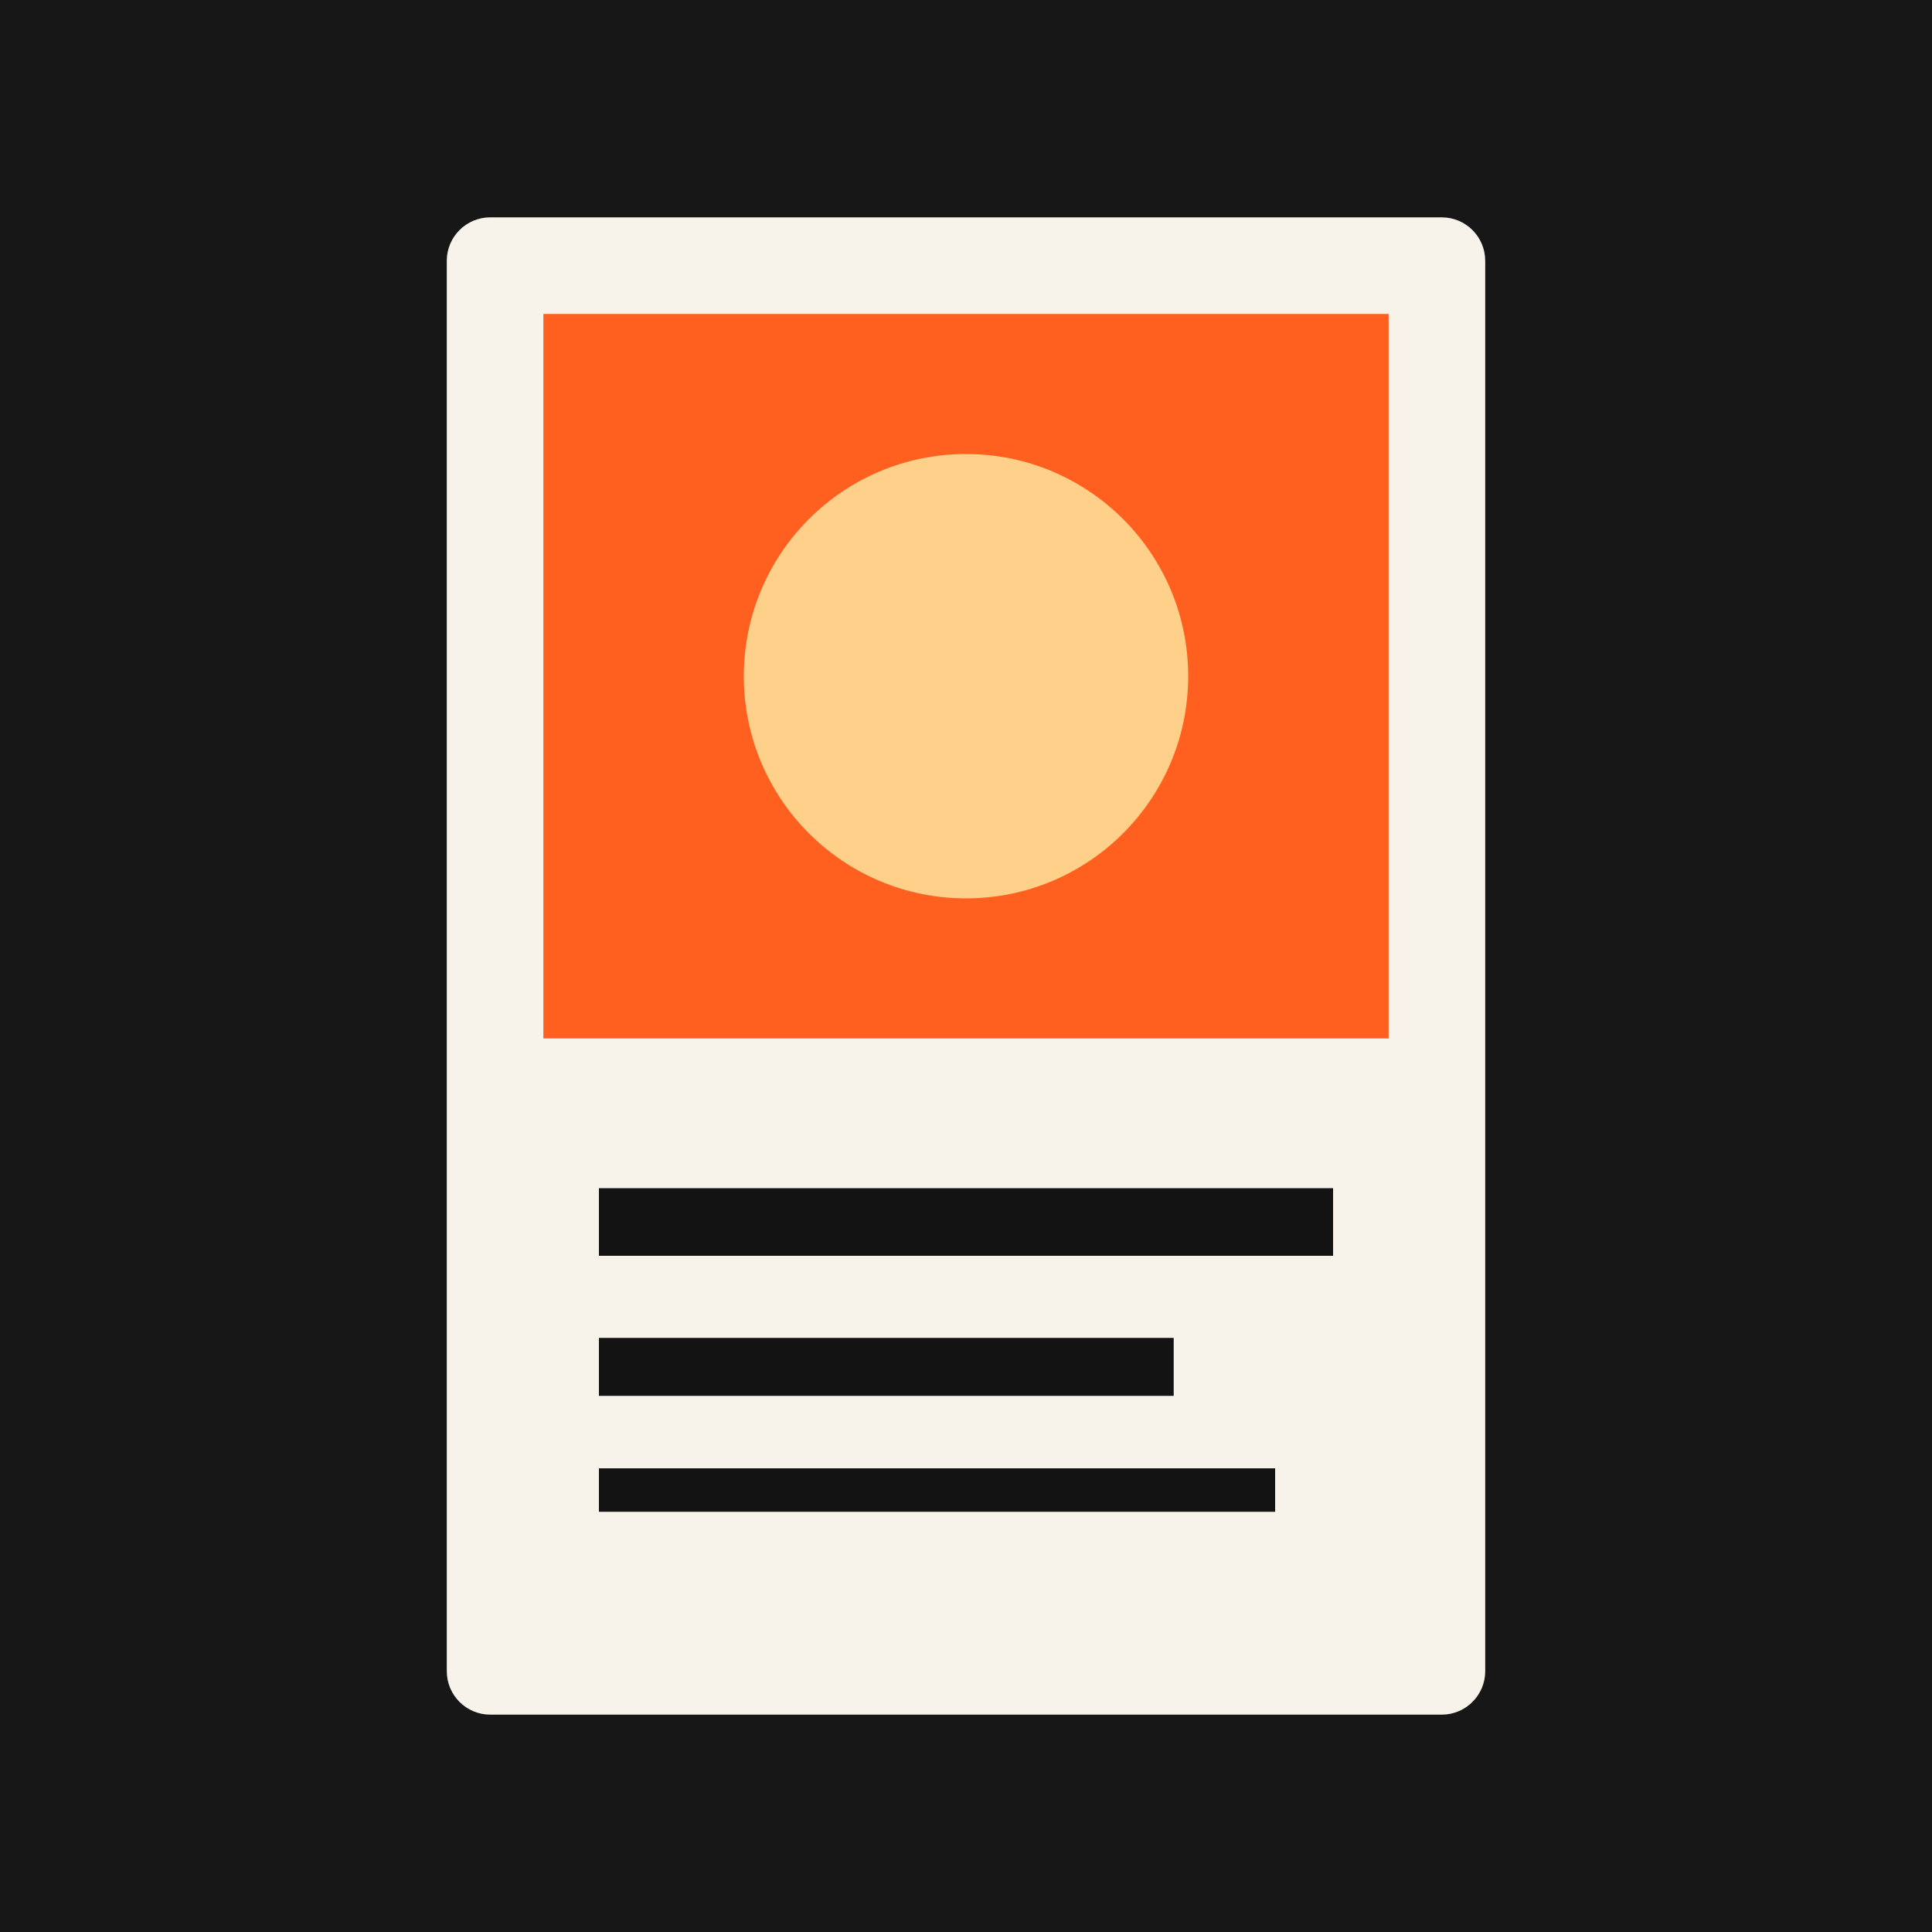
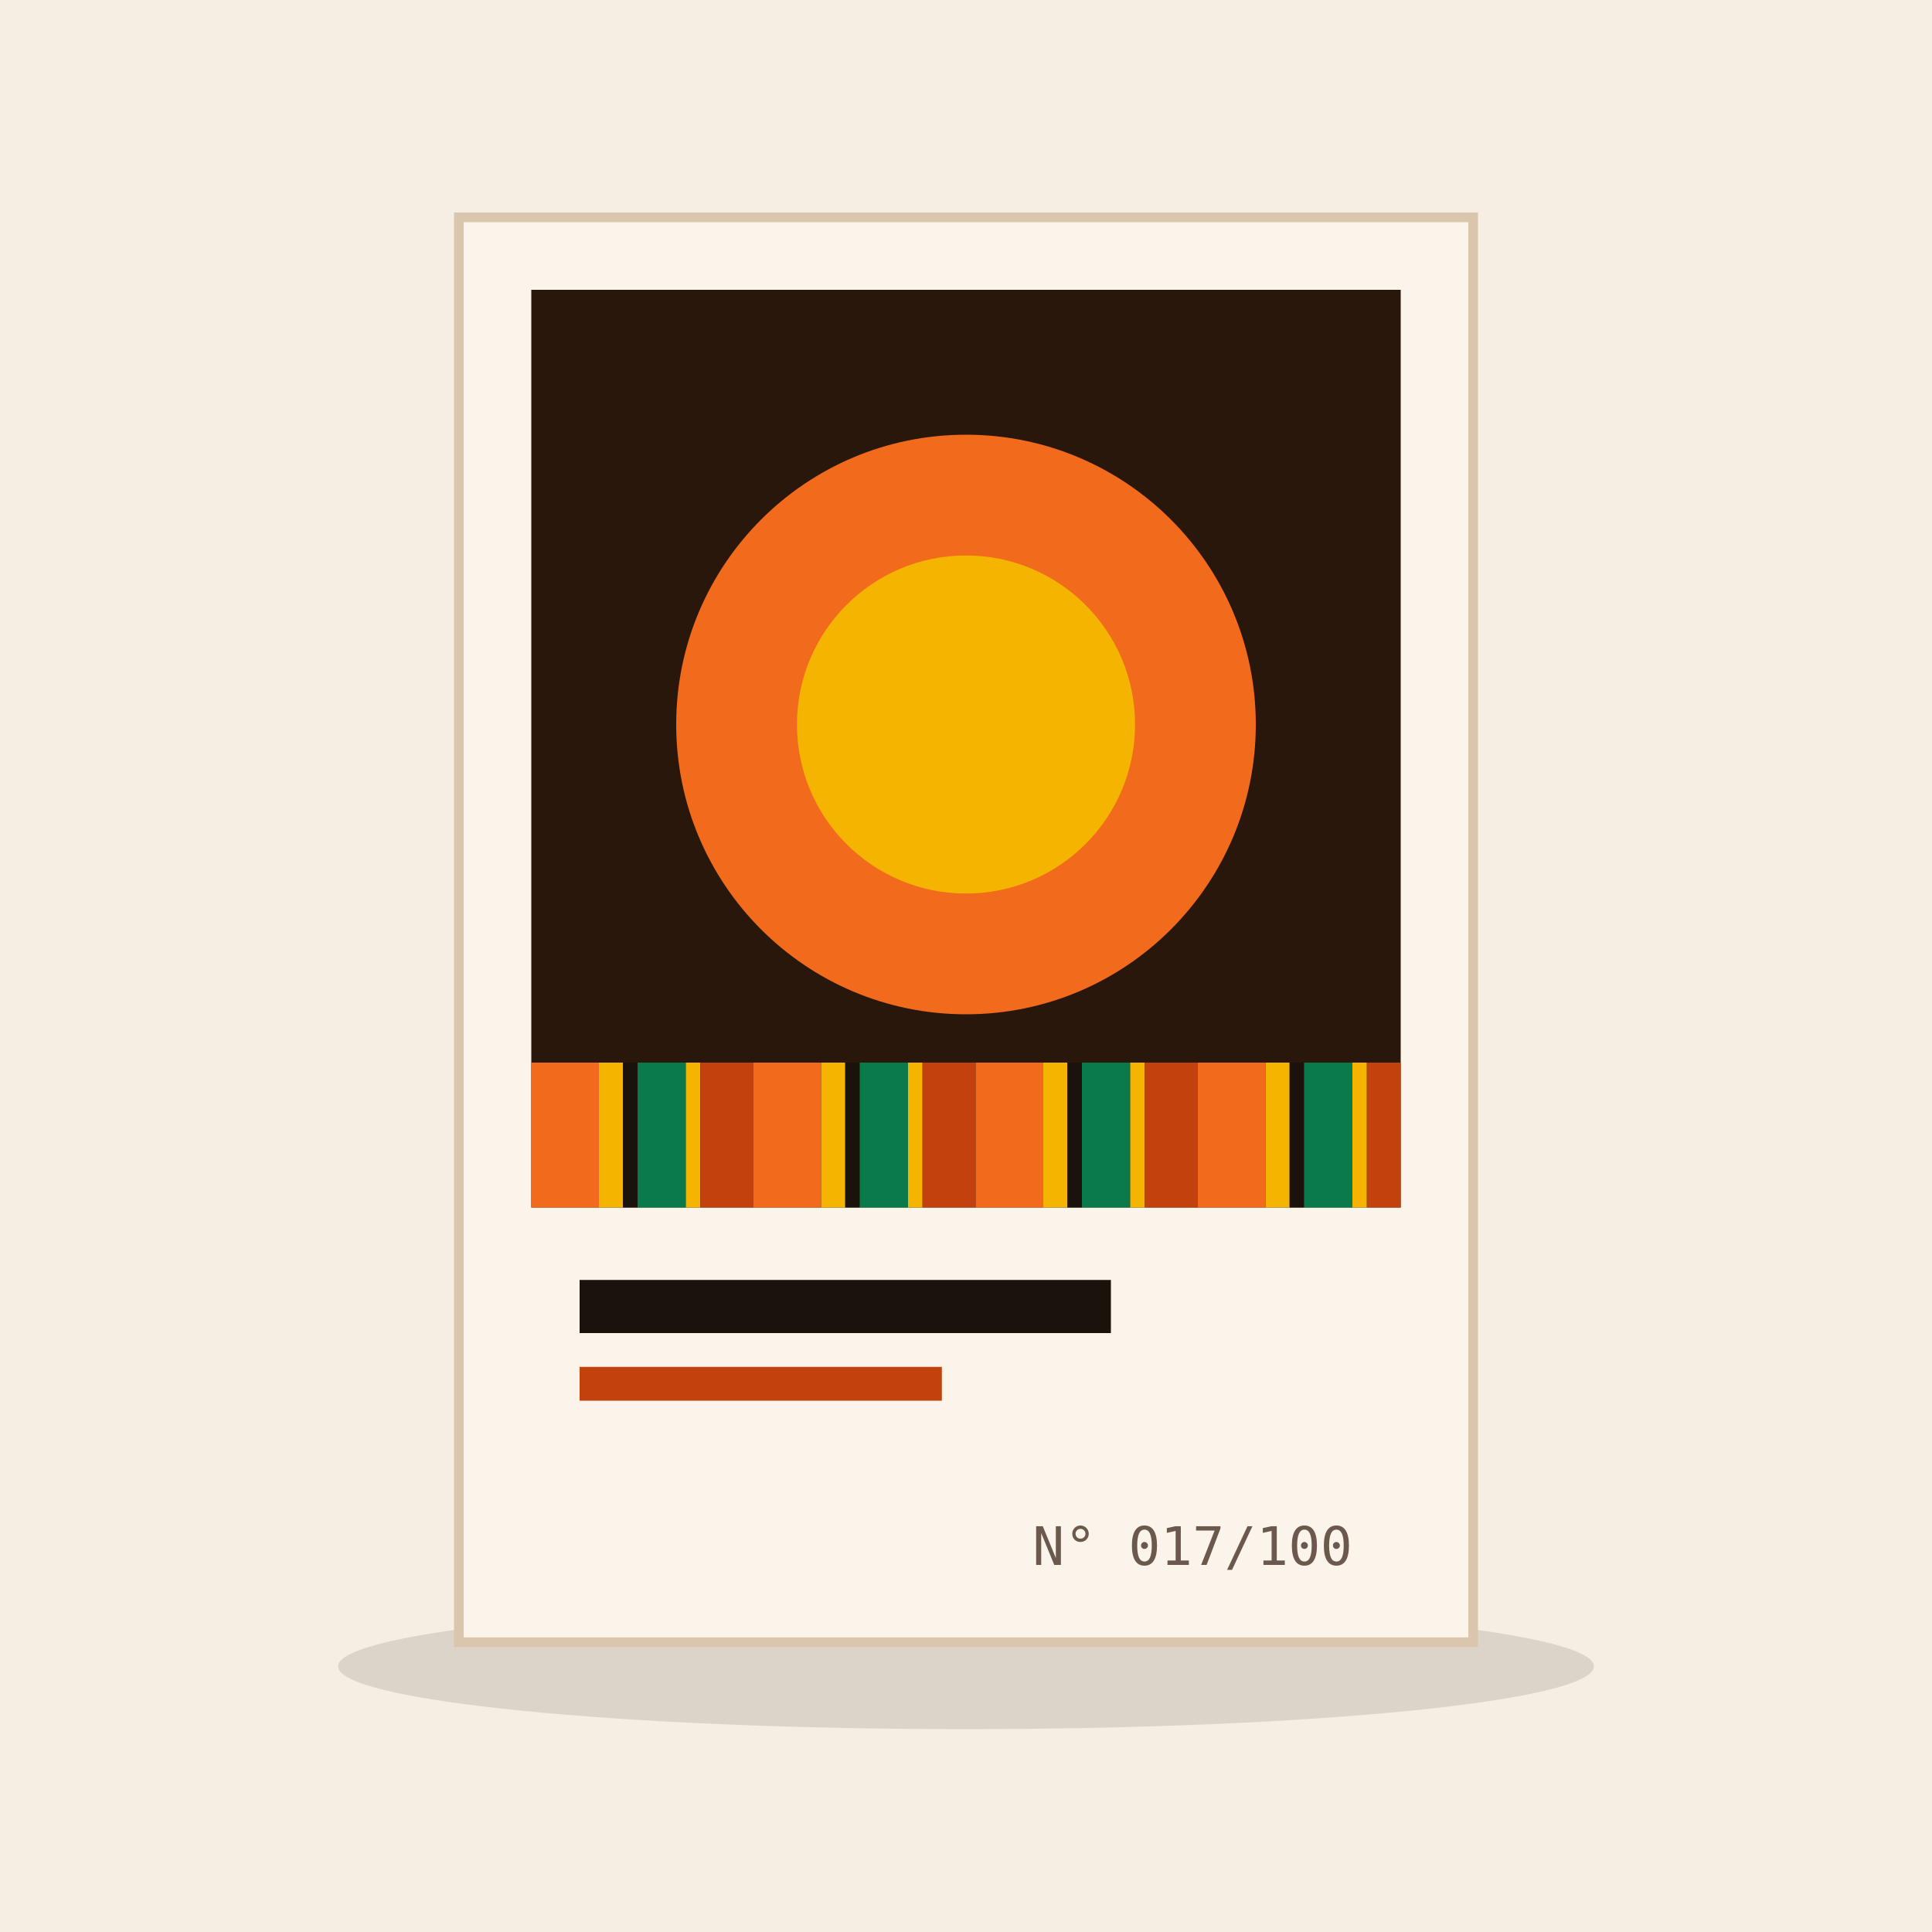
- <svg xmlns="http://www.w3.org/2000/svg" viewBox="0 0 800 800">
-   <rect width="800" height="800" fill="#171717" />
-   <rect x="185" y="90" width="430" height="620" rx="18" fill="#f7f2ea" />
-   <rect x="225" y="130" width="350" height="300" fill="#ff5f1f" />
-   <circle cx="400" cy="280" r="92" fill="#ffd08a" />
-   <path d="M248 492h304v28H248zm0 62h238v24H248zm0 54h280v18H248z" fill="#131313" />
+ <svg xmlns="http://www.w3.org/2000/svg" viewBox="0 0 800 800" role="img" aria-label="Affiche collector numérotée">
+   <rect width="800" height="800" fill="#f6eee2" />
+   <ellipse cx="400" cy="690" rx="260" ry="26" fill="#1b120c" opacity=".12" />
+   <rect x="190" y="90" width="420" height="590" fill="#fbf4ea" stroke="#d9c6ac" stroke-width="4" />
+   <rect x="220" y="120" width="360" height="380" fill="#2a170c" />
+   <circle cx="400" cy="300" r="120" fill="#f26a1b" />
+   <circle cx="400" cy="300" r="70" fill="#f4b400" />
+   <rect x="220" y="440" width="28" height="60" fill="#f26a1b" />
+   <rect x="248" y="440" width="10" height="60" fill="#f4b400" />
+   <rect x="258" y="440" width="6" height="60" fill="#1b120c" />
+   <rect x="264" y="440" width="20" height="60" fill="#0a7a4a" />
+   <rect x="284" y="440" width="6" height="60" fill="#f4b400" />
+   <rect x="290" y="440" width="22" height="60" fill="#c2410c" />
+   <rect x="312" y="440" width="28" height="60" fill="#f26a1b" />
+   <rect x="340" y="440" width="10" height="60" fill="#f4b400" />
+   <rect x="350" y="440" width="6" height="60" fill="#1b120c" />
+   <rect x="356" y="440" width="20" height="60" fill="#0a7a4a" />
+   <rect x="376" y="440" width="6" height="60" fill="#f4b400" />
+   <rect x="382" y="440" width="22" height="60" fill="#c2410c" />
+   <rect x="404" y="440" width="28" height="60" fill="#f26a1b" />
+   <rect x="432" y="440" width="10" height="60" fill="#f4b400" />
+   <rect x="442" y="440" width="6" height="60" fill="#1b120c" />
+   <rect x="448" y="440" width="20" height="60" fill="#0a7a4a" />
+   <rect x="468" y="440" width="6" height="60" fill="#f4b400" />
+   <rect x="474" y="440" width="22" height="60" fill="#c2410c" />
+   <rect x="496" y="440" width="28" height="60" fill="#f26a1b" />
+   <rect x="524" y="440" width="10" height="60" fill="#f4b400" />
+   <rect x="534" y="440" width="6" height="60" fill="#1b120c" />
+   <rect x="540" y="440" width="20" height="60" fill="#0a7a4a" />
+   <rect x="560" y="440" width="6" height="60" fill="#f4b400" />
+   <rect x="566" y="440" width="14" height="60" fill="#c2410c" />
+   <rect x="240" y="530" width="220" height="22" fill="#1b120c" />
+   <rect x="240" y="566" width="150" height="14" fill="#c2410c" />
+   <text x="560" y="648" font-family="ui-monospace, monospace" font-size="22" fill="#6a594c" text-anchor="end">N° 017/100</text>
</svg>
